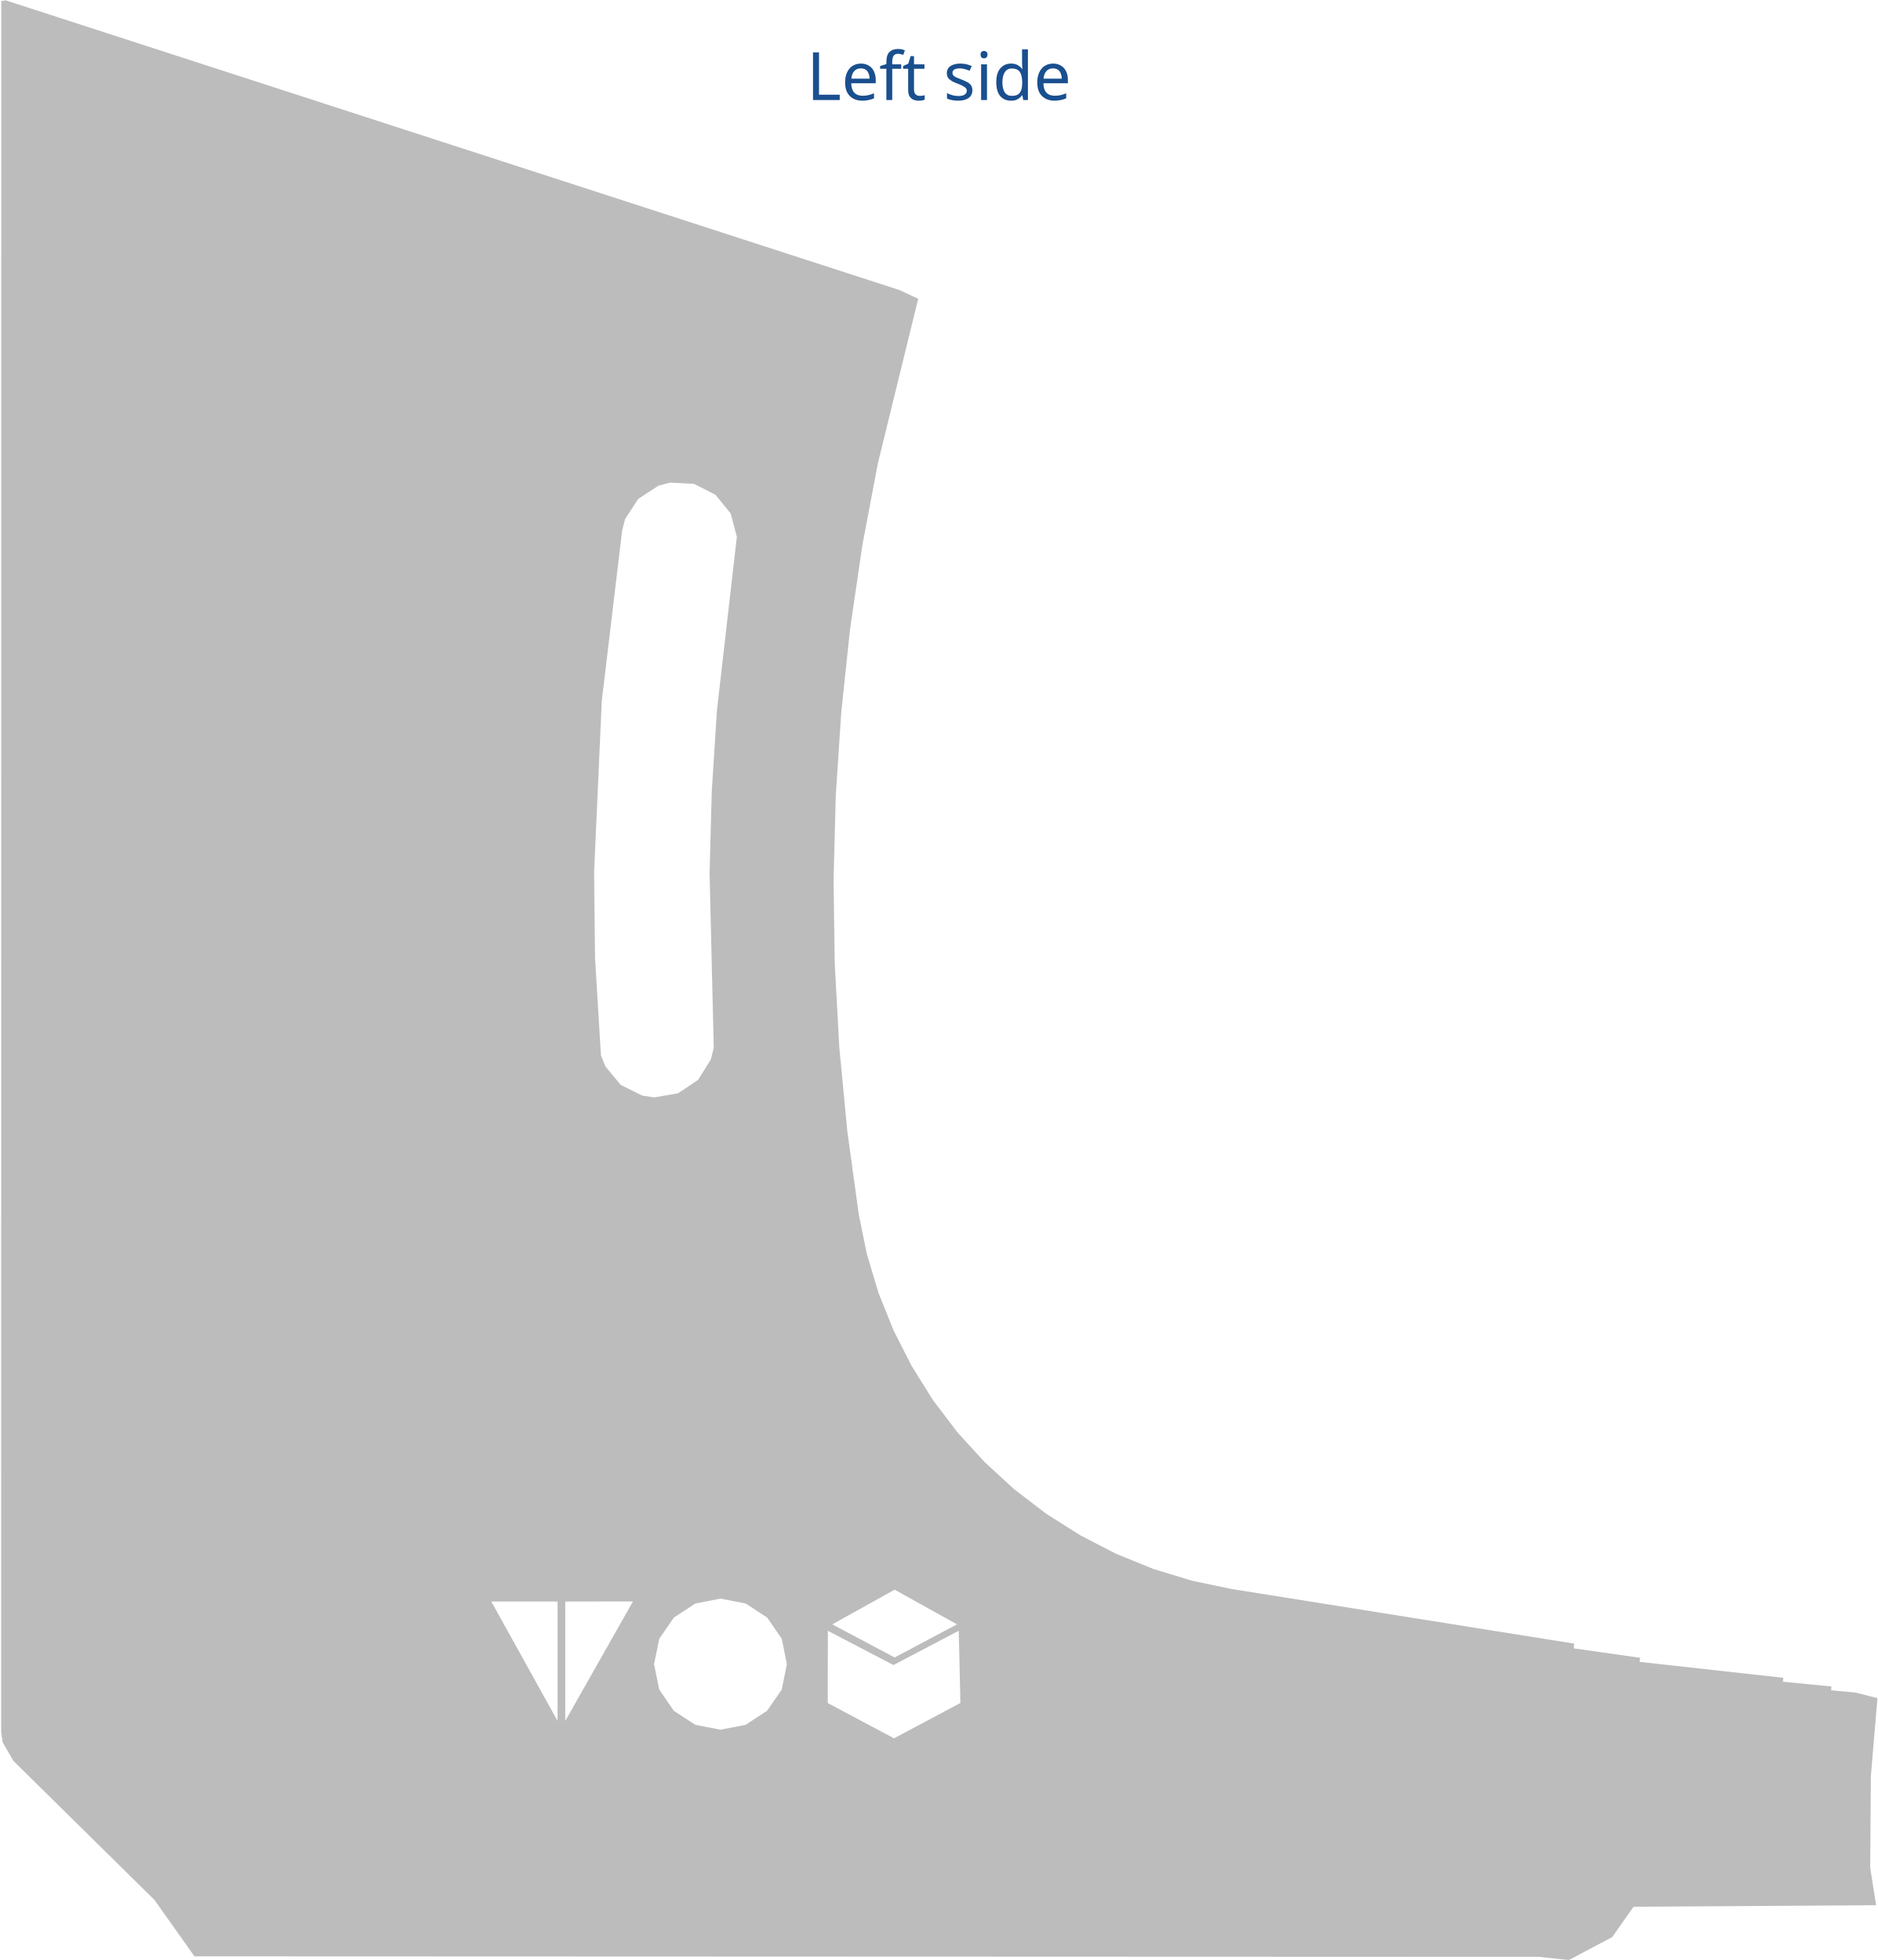
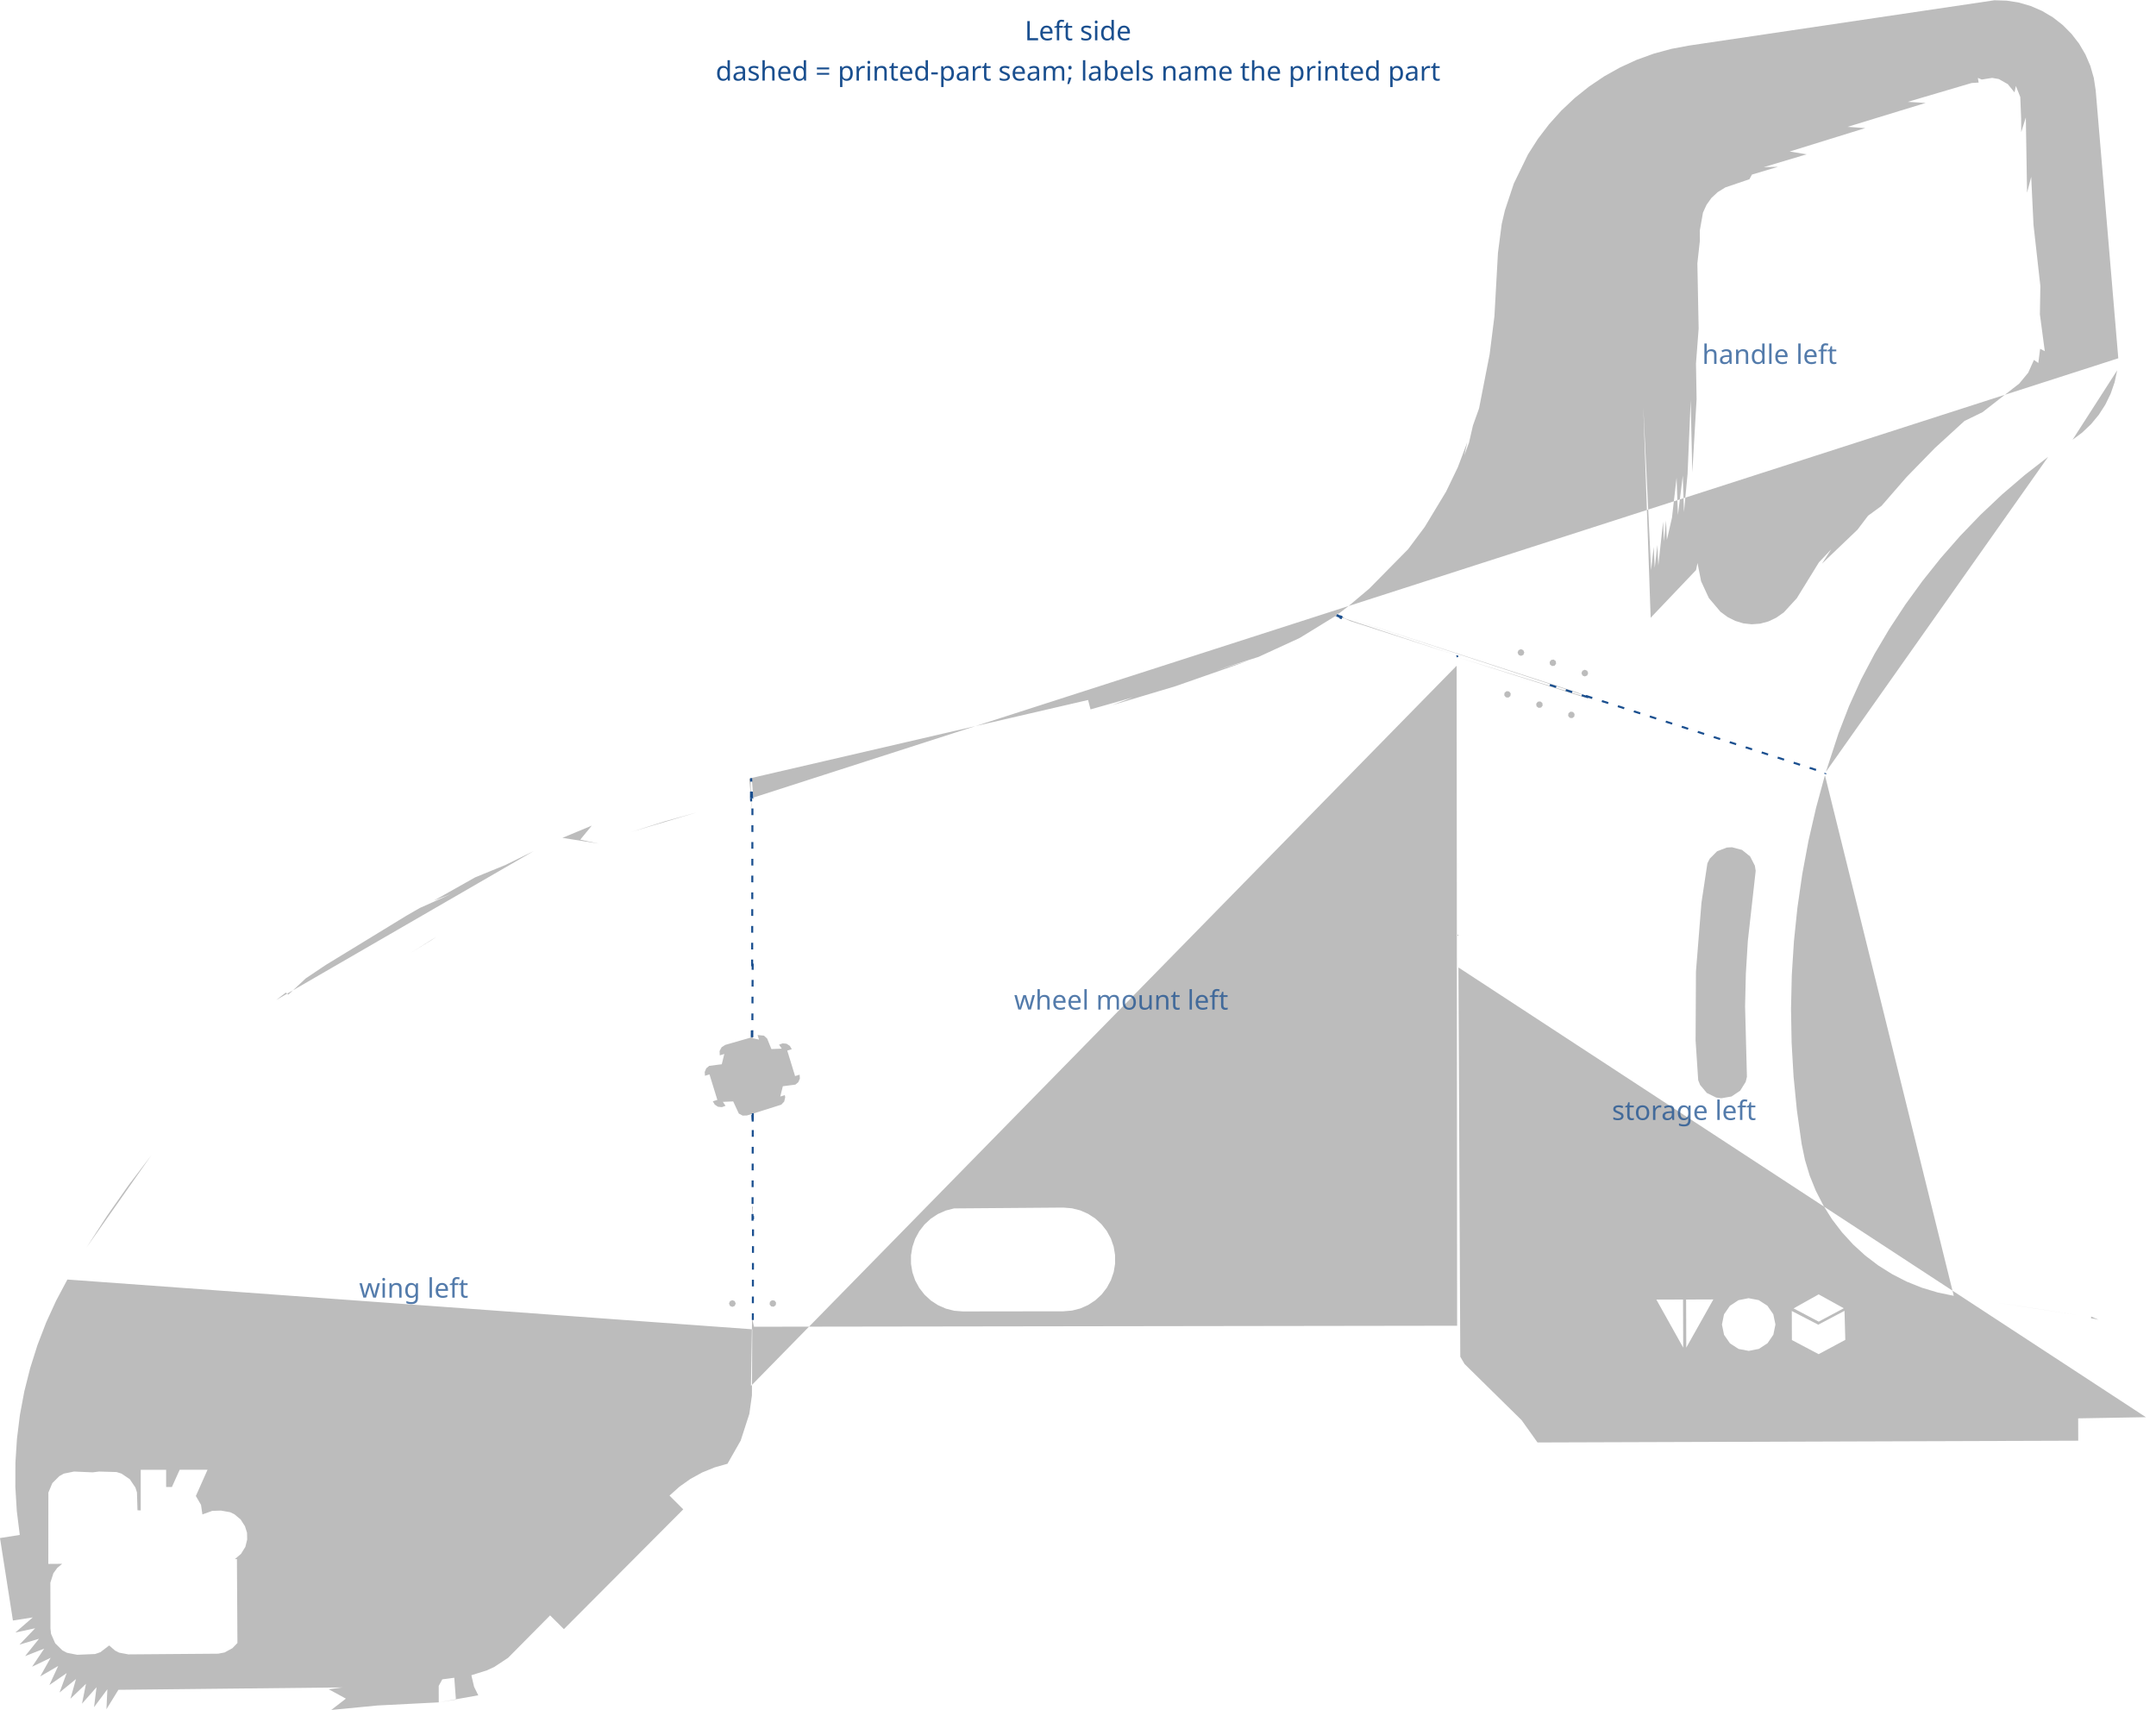
- <svg xmlns="http://www.w3.org/2000/svg" width="225.2mm" height="235.1mm" viewBox="0 0 225.2 235.1" version="1.1">
-   <path d="M147.71 190.6 L142.97 189.61 L138.34 188.2 L133.86 186.38 L129.56 184.16 L125.47 181.57 L121.63 178.63 L118.07 175.36 L114.81 171.79 L111.89 167.94 L109.33 163.84 L107.14 159.53 L105.34 155.04 L103.96 150.41 L102.99 145.67 L101.62 135.7 L100.66 125.68 L100.11 115.63 L99.97 105.56 L100.23 95.49 L100.89 85.45 L101.95 75.43 L103.41 65.47 L105.28 55.58 L110.12 35.84 L107.9 34.8 L0.68 0.04 L0.15 0.13 L0.14 207.68 L0.31 208.97 L1.61 211.22 L18.53 227.9 L23.32 234.66 L184.51 234.72 L188.16 235.1 L193.35 232.35 L195.91 228.71 L225 228.53 L224.29 224.03 L224.37 213.03 L225.16 203.69 L222.53 203.02 L219.6 202.75 L219.64 202.29 L213.82 201.72 L213.87 201.25 L196.64 199.34 L196.69 198.85 L188.75 197.72 L188.79 197.15 Z M80.36 57.89 L83.24 58.04 L85.81 59.35 L87.63 61.59 L88.37 64.38 L85.98 85.22 L85.36 94.96 L85.1 104.72 L85.6 125.68 L85.25 127.09 L83.72 129.53 L81.32 131.14 L78.48 131.63 L77.04 131.42 L74.45 130.14 L72.61 127.93 L72.07 126.59 L71.36 114.88 L71.25 104.6 L72.17 84.07 L74.61 63.66 L74.97 62.25 L76.54 59.84 L78.96 58.26 Z M89.43 192.34 L92 194.02 L93.76 196.57 L94.37 199.62 L93.75 202.67 L91.99 205.21 L89.42 206.89 L86.4 207.48 L83.39 206.89 L80.81 205.21 L79.06 202.66 L78.44 199.61 L79.07 196.56 L80.82 194.02 L83.39 192.34 L86.41 191.75 Z M114.98 195.61 L115.18 204.27 L107.22 208.51 L99.27 204.28 L99.28 195.61 L107.15 199.72 Z M107.29 190.68 L114.77 194.84 L107.29 198.81 L99.81 194.84 Z M75.91 192.09 L67.79 206.43 L67.79 192.1 Z M58.92 192.1 L66.87 192.1 L66.87 206.43 Z" fill="#bcbcbc" fill-rule="evenodd" />
-   <text x="112.6" y="12" text-anchor="middle" font-family="sans-serif" font-size="8" fill="#1a4f8f">Left side</text>
+ <svg xmlns="http://www.w3.org/2000/svg" width="642.1mm" height="509.3mm" viewBox="0 0 642.1 509.3" version="1.1">
+   <path d="M630.87 106.71 L624.14 26.92 L623.58 23.24 L622.56 19.66 L621.09 16.24 L619.21 13.03 L616.94 10.09 L614.32 7.45 L611.4 5.17 L608.21 3.28 L604.82 1.8 L601.28 0.77 L597.64 0.19 L593.97 0.08 L503.04 13.57 L497.74 14.56 L492.52 15.98 L487.41 17.83 L482.47 20.1 L477.72 22.76 L473.21 25.81 L468.95 29.22 L464.98 32.96 L461.33 37.02 L458.02 41.36 L455.08 45.96 L450.85 54.66 L448.19 62.66 L447.23 66.78 L446.12 75.32 L445.07 94.18 L443.65 105.5 L440.49 121.65 L438.67 126.74 L437.5 131.84 L436.08 135.65 L437.01 131.66 L434.15 139.21 L430.67 146.43 L424.31 156.95 L419.36 163.58 L407.77 175.34 L401.61 180.52 L398.62 182.83 L398.3 182.65 L398.12 183.23 L397.72 183.04 L398.37 183.52 L397.56 183.58 L387.06 190.02 L374.8 195.66 L362.3 199.64 L371.74 196.82 L350.06 204.39 L331.23 210.03 L337.39 207.71 L324.78 211.29 L324.05 208.49 L223.89 231.7 L224.32 237.57 Z M601.94 35.33 L601.96 39.35 L603.33 34.98 L603.7 57.4 L604.93 52.68 L605.62 66.98 L607.66 85.19 L607.52 93.62 L608.98 104.59 L607.59 103.88 L607.05 108.11 L605.75 107.2 L604.05 110.99 L601.38 114.24 L590.43 122.77 L585.05 125.39 L576.24 133.45 L567.77 142.14 L560.34 150.69 L556.35 153.6 L553.2 157.76 L542.62 167.88 L545.4 163.58 L541.71 167.5 L535.11 178.2 L531.23 182.42 L529.02 183.97 L526.67 185.09 L524.21 185.75 L521.7 185.94 L519.21 185.67 L516.79 184.93 L514.5 183.77 L512.4 182.22 L508.93 178.12 L506.62 173.12 L505.55 167.69 L505.11 169.8 L491.6 184 L489.41 121.22 L491.73 169.8 L492.51 162.89 L492.81 169.13 L493.6 162.32 L493.88 168.45 L495.3 155.4 L495.56 161.27 L496.18 155 L496.43 160.8 L497.95 154.19 L499.32 142.27 L499.72 153.37 L501.17 141.66 L501.52 152.55 L502.59 141.2 L503.52 119.15 L504 140.76 L505.28 118.88 L505.1 108.26 L505.89 97.87 L505.51 78.43 L506.26 71.67 L506.23 68.68 L507.18 63.33 L508.23 61.02 L509.68 58.98 L511.56 57.23 L513.85 55.82 L521.02 53.38 L521.76 52 L529.53 49.68 L525.28 49.78 L538.06 45.96 L533 45.13 L555.52 38.15 L550.24 37.78 L573.5 30.66 L568.16 30.34 L587.17 24.73 L589.28 24.59 L589.05 23.21 L590.21 23.69 L593.3 23.2 L595.31 23.55 L597.97 25.07 L599.96 27.52 L600.37 25.6 L601.68 28.9 Z M20.07 381.1 L16.71 387.42 L13.73 393.93 L11.16 400.61 L9 407.44 L7.25 414.38 L5.93 421.42 L5.05 428.52 L4.59 435.68 L4.57 442.85 L5 450.03 L5.89 457.17 L0 458.1 L3.85 482.66 L9.75 481.74 L4.58 486.23 L10.47 484.97 L5.8 489.84 L11.61 488.1 L7.48 493.26 L13.16 491.04 L9.55 496.43 L15.08 493.76 L11.98 499.31 L17.33 496.2 L14.71 501.88 L19.86 498.32 L17.73 504.1 L22.63 500.1 L20.98 505.96 L25.61 501.51 L24.42 507.43 L28.75 502.52 L28.01 508.47 L31.98 503.13 L31.7 509.08 L35.26 503.3 L102.03 502.59 L97.91 503.14 L103.01 505.93 L98.66 509.3 L112.41 507.97 L130.67 507.04 L142.44 504.93 L141.19 502.4 L140.38 498.96 L145.05 497.49 L147.27 496.45 L151.33 493.76 L163.83 481.14 L167.94 485.23 L203.49 449.55 L199.39 445.46 L202.36 442.8 L205.62 440.49 L209.12 438.57 L212.82 437.06 L216.66 435.97 L220.59 429.07 L223.17 421.11 L223.94 415.58 L224.04 395.92 Z M130.67 507.04 L130.66 502.13 L131.73 500.18 L135.29 499.71 L135.78 506.21 Z M29.5 438.29 L34.7 438.44 L36.17 438.9 L38.65 440.57 L40.33 443.06 L40.79 444.52 L40.95 449.83 L41.91 449.87 L41.91 437.77 L49.48 437.77 L49.48 442.89 L51.2 442.89 L53.51 437.76 L61.81 437.75 L58.33 445.57 L59.87 448.23 L60.28 451.06 L63.23 450 L65.8 449.92 L68.54 450.4 L69.79 451 L71.65 452.55 L72.96 454.58 L73.57 456.51 L73.61 458.55 L73.07 460.73 L71.78 462.81 L69.95 464.38 L70.56 464.37 L70.71 489.36 L69.23 490.89 L66.91 492.17 L64.99 492.54 L38.25 492.75 L35.51 492.24 L34.26 491.61 L32.51 490.09 L29.91 492.09 L28.33 492.64 L22.99 492.87 L19.94 492.27 L18.59 491.56 L16.44 489.45 L15.21 486.65 L15.03 485.07 L15 471.38 L15.9 468.58 L17.04 467.01 L18.51 465.77 L14.39 465.8 L14.41 444.55 L15.58 441.75 L17.69 439.64 L19.01 438.91 L22.05 438.29 L27.59 438.53 Z M223.65 412.79 L224.03 390.34 L224.11 393.16 L224.55 395.16 L433.96 394.86 L433.82 198.28 Z M316.72 390.56 L286.73 390.6 L284.19 390.4 L281.71 389.77 L279.38 388.75 L277.24 387.36 L275.36 385.63 L273.79 383.62 L272.57 381.38 L271.74 378.97 L271.32 376.45 L271.31 373.9 L271.73 371.39 L272.55 368.97 L273.77 366.73 L275.33 364.71 L277.2 362.98 L279.34 361.58 L281.67 360.55 L284.14 359.92 L316.68 359.67 L319.22 359.88 L321.7 360.5 L324.03 361.52 L326.17 362.91 L328.05 364.64 L329.62 366.65 L330.84 368.89 L331.67 371.3 L332.09 373.82 L332.1 376.37 L331.68 378.89 L330.85 381.3 L329.64 383.54 L328.08 385.56 L326.2 387.29 L324.07 388.69 L321.74 389.72 L319.26 390.35 Z M434.35 288.15 L434.9 404.08 L436.17 406.26 L453.17 422.99 L457.9 429.63 L618.94 429.1 L618.92 422.45 L639.09 422.1 Z M549.33 390.42 L549.57 399.07 L541.63 403.33 L533.66 399.12 L533.63 390.47 L541.52 394.55 Z M541.63 385.52 L549.11 389.65 L541.65 393.64 L534.17 389.7 Z M523.78 387.23 L526.36 388.9 L528.12 391.44 L528.76 394.49 L528.14 397.53 L526.4 400.08 L523.83 401.76 L520.82 402.35 L517.8 401.78 L515.22 400.11 L513.46 397.57 L512.83 394.52 L513.44 391.48 L515.19 388.94 L517.75 387.25 L520.76 386.66 Z M510.27 387.03 L502.21 401.38 L502.16 387.06 Z M493.3 387.08 L501.24 387.06 L501.29 401.38 Z M581.87 385.95 L577.09 384.96 L572.41 383.55 L567.87 381.73 L563.52 379.5 L559.38 376.9 L555.49 373.94 L551.89 370.65 L548.59 367.04 L545.62 363.16 L543.02 359.02 L540.79 354.67 L538.96 350.14 L537.55 345.46 L536.56 340.68 L535.15 330.69 L534.16 320.65 L533.58 310.59 L533.4 300.5 L533.63 290.42 L534.27 280.35 L535.31 270.32 L536.75 260.34 L538.6 250.43 L540.86 240.6 L543.5 230.88 Z M515.82 252.35 L518.81 253.14 L521.22 255.08 L522.63 257.83 L522.88 259.37 L520.54 280.26 L519.95 289.97 L519.72 299.71 L520.27 320.72 L519.9 322.23 L518.26 324.85 L515.69 326.58 L512.65 327.11 L511.11 326.9 L508.33 325.54 L506.34 323.17 L505.76 321.73 L504.98 309.92 L505.09 289.34 L506.73 268.84 L508.5 257.13 L509.2 255.75 L511.38 253.55 L514.27 252.44 Z M543.79 229.89 L547.53 218.46 L550.68 210.31 L554.27 202.37 L558.31 194.7 L562.71 187.28 L567.46 180.05 L572.56 173.03 L578 166.21 L583.77 159.63 L589.87 153.3 L596.28 147.25 L602.99 141.5 L609.98 136.07 Z M222.47 332.24 L221.18 332.28 L220.04 331.68 L218.36 328.05 L215.28 328.18 L216.08 329.35 L214.99 329.76 L213.84 329.64 L212.87 329.01 L212.29 328.01 L213.64 327.6 L211.3 320 L209.95 320.42 L209.88 319.27 L210.33 318.2 L211.21 317.46 L214.96 316.98 L215.71 313.92 L214.36 314.33 L214.31 313.04 L214.92 311.9 L216.01 311.21 L224.03 308.91 L223.91 306.5 L224.05 308.85 L224.56 308.6 L224.1 309.2 L226.04 309.63 L225.62 308.28 L227.53 308.46 L228.48 309.34 L229.74 312.46 L232.81 312.33 L232.02 311.16 L233.1 310.75 L234.25 310.87 L235.22 311.5 L235.81 312.5 L234.46 312.91 L236.79 320.5 L238.14 320.09 L238.22 321.24 L237.76 322.31 L236.88 323.05 L233.14 323.53 L232.39 326.59 L233.74 326.18 L233.85 326.82 L233.56 328.08 L232.67 329.03 Z M158.96 253.48 L150.57 257.61 L141.5 261.32 L129.2 268.25 L134.11 266.38 L125.06 270.42 L121.01 272.75 L97.03 287.4 L91.05 291.41 L85.89 296.23 L85.12 295.64 L82.26 297.84 Z M617.25 130.98 L620.14 128.82 L622.75 126.34 L625.06 123.55 L627.02 120.51 L628.6 117.26 L629.78 113.84 L630.54 110.3 Z M178.32 251.26 L172.81 250.09 L176.24 245.91 L167.51 249.55 Z M45.08 344.07 L38.31 352.98 L31.88 362.13 L25.8 371.51 Z M469.83 206.27 L400.51 183.75 L472.31 207.27 Z M472.01 207.74 L474.89 208.41 L434.43 195.85 Z M434.02 195.28 L402.19 184.99 L399.68 183.93 Z M218.82 387.54 L219.11 388.25 L218.82 388.95 L218.12 389.25 L217.41 388.96 L217.11 388.25 L217.41 387.54 L218.11 387.25 Z M229.3 387.73 L229.91 387.27 L230.67 387.37 L231.13 387.97 L231.03 388.73 L230.43 389.2 L229.67 389.1 L229.2 388.49 Z M468.95 212.67 L468.85 213.43 L468.25 213.89 L467.49 213.8 L467.02 213.19 L467.12 212.43 L467.73 211.96 L468.48 212.06 Z M457.51 209.62 L457.97 209.01 L458.73 208.91 L459.34 209.37 L459.44 210.13 L458.98 210.74 L458.22 210.84 L457.61 210.37 Z M448.46 207.68 L447.99 207.08 L448.09 206.32 L448.7 205.85 L449.46 205.95 L449.92 206.55 L449.83 207.31 L449.22 207.78 Z M452.96 193.35 L453.67 193.64 L453.97 194.35 L453.68 195.06 L452.97 195.35 L452.26 195.06 L451.97 194.35 L452.26 193.65 Z M471.99 201.48 L471.29 201.19 L470.99 200.48 L471.28 199.78 L471.99 199.48 L472.69 199.77 L472.99 200.48 L472.7 201.18 Z M462.22 198.38 L461.61 197.92 L461.51 197.16 L461.98 196.55 L462.73 196.45 L463.34 196.92 L463.44 197.67 L462.98 198.28 Z M207.78 241.89 L197.85 244.67 L188.03 247.79 Z M223.66 237.74 L223.54 231.85 L223.15 231.95 Z M624.98 393.07 L623.53 392.76 L622.76 392.65 L622.8 392.12 Z M223.95 359.38 L224.17 362.22 L224.25 359.4 Z M224.59 331.6 L224.06 331.6 L224.18 334.05 L224.37 331.62 Z M129.97 279 L128.48 280.02 L122.35 283.78 Z M619.13 391.73 L606.7 389.84 L594.28 387.91 Z M223.84 239.43 L223.96 239.06 L223.74 239.42 L223.56 242.27 Z M398.15 183.17 L398.45 183.29 L398.1 183.4 L398.35 183.57 L399.04 183.66 Z M399.62 184.15 L400.39 184.13 L399.76 183.83 L399.75 183.89 Z M399.71 183.81 L400.47 183.88 L399.8 183.66 L399.09 183.52 Z M224.32 237.57 L224.37 238.06 L224.03 238.2 Z M399.68 183.93 L400.43 184 L399.77 183.76 Z M434.55 195.48 L434.45 195.47 L434.12 195.42 L434.47 195.4 Z M223.72 238.7 L223.68 238.21 L223.96 238.53 L223.96 238.08 Z M434.05 198.65 L434.06 201.45 L434.07 204.24 L434.08 207.04 Z M223.72 238.7 L223.96 239.06 L223.81 238.7 L224.05 239.05 Z M458.68 203.2 L456 202.34 L453.32 201.49 L450.64 200.63 Z M434.09 209.84 L434.1 212.63 L434.11 215.43 L434.12 218.23 Z M434.12 221.02 L434.13 223.82 L434.14 226.62 L434.15 229.41 Z M434.16 232.21 L434.17 235.01 L434.18 237.8 L434.19 240.6 Z M434.27 265.77 L434.28 268.57 L434.29 271.37 L434.3 274.16 Z M434.2 243.4 L434.21 246.19 L434.22 248.99 L434.23 251.79 Z M434.24 254.58 L434.24 257.38 L434.25 260.18 L434.26 262.97 Z M434.31 276.96 L434.32 279.76 L434.33 282.55 L434.34 285.35 Z" fill="#bcbcbc" fill-rule="evenodd" />
+   <polyline points="433.91,195.53 434,195.59" fill="none" stroke="#1a4f8f" stroke-width="0.6" stroke-dasharray="2 3" />
+   <polyline points="434.13,195.53 434.03,195.45" fill="none" stroke="#1a4f8f" stroke-width="0.6" stroke-dasharray="2 3" />
+   <polyline points="433.89,195.6 434.1,195.31" fill="none" stroke="#1a4f8f" stroke-width="0.6" stroke-dasharray="2 3" />
+   <polyline points="472.31,207.27 543.67,230.22 543.57,230.54" fill="none" stroke="#1a4f8f" stroke-width="0.6" stroke-dasharray="2 3" />
+   <polyline points="461.56,204 474.93,208.3" fill="none" stroke="#1a4f8f" stroke-width="0.6" stroke-dasharray="2 3" />
+   <polyline points="398.98,183.9 399.62,184.15" fill="none" stroke="#1a4f8f" stroke-width="0.6" stroke-dasharray="2 3" />
+   <polyline points="398.09,183.31 399.65,184.03" fill="none" stroke="#1a4f8f" stroke-width="0.6" stroke-dasharray="2 3" />
+   <polyline points="398.12,183.23 398.41,183.4" fill="none" stroke="#1a4f8f" stroke-width="0.6" stroke-dasharray="2 3" />
+   <polyline points="399.68,183.93 398.15,183.17" fill="none" stroke="#1a4f8f" stroke-width="0.6" stroke-dasharray="2 3" />
+   <polyline points="399.09,183.52 399.71,183.81" fill="none" stroke="#1a4f8f" stroke-width="0.6" stroke-dasharray="2 3" />
+   <polyline points="224.18,334.05 224.05,331.66" fill="none" stroke="#1a4f8f" stroke-width="0.6" stroke-dasharray="2 3" />
+   <polyline points="224.2,331.58 224.11,365.01" fill="none" stroke="#1a4f8f" stroke-width="0.6" stroke-dasharray="2 3" />
+   <polyline points="224.21,393.16 224.27,362.19" fill="none" stroke="#1a4f8f" stroke-width="0.6" stroke-dasharray="2 3" />
+   <polyline points="223.66,237.74 223.7,231.77 224.09,239.18 224,289.79" fill="none" stroke="#1a4f8f" stroke-width="0.6" stroke-dasharray="2 3" />
+   <polyline points="224.05,308.85 224.16,287.01" fill="none" stroke="#1a4f8f" stroke-width="0.6" stroke-dasharray="2 3" />
+   <polyline points="223.89,308.93 223.91,306.5" fill="none" stroke="#1a4f8f" stroke-width="0.6" stroke-dasharray="2 3" />
+   <polyline points="223.66,237.74 223.72,238.7 223.66,237.74" fill="none" stroke="#1a4f8f" stroke-width="0.6" stroke-dasharray="2 3" />
+   <text x="501.52" y="333.57" text-anchor="middle" font-family="sans-serif" font-size="8" fill="#1a4f8f" opacity="0.75">storage left</text>
+   <text x="527" y="108.38" text-anchor="middle" font-family="sans-serif" font-size="8" fill="#1a4f8f" opacity="0.75">handle left</text>
+   <text x="123.21" y="386.49" text-anchor="middle" font-family="sans-serif" font-size="8" fill="#1a4f8f" opacity="0.75">wing left</text>
+   <text x="333.91" y="300.69" text-anchor="middle" font-family="sans-serif" font-size="8" fill="#1a4f8f" opacity="0.75">wheel mount left</text>
+   <text x="321.05" y="12" text-anchor="middle" font-family="sans-serif" font-size="8" fill="#1a4f8f">Left side</text>
+   <text x="321.05" y="24" text-anchor="middle" font-family="sans-serif" font-size="8" fill="#1a4f8f">dashed = printed-part seam; labels name the printed part</text>
</svg>
